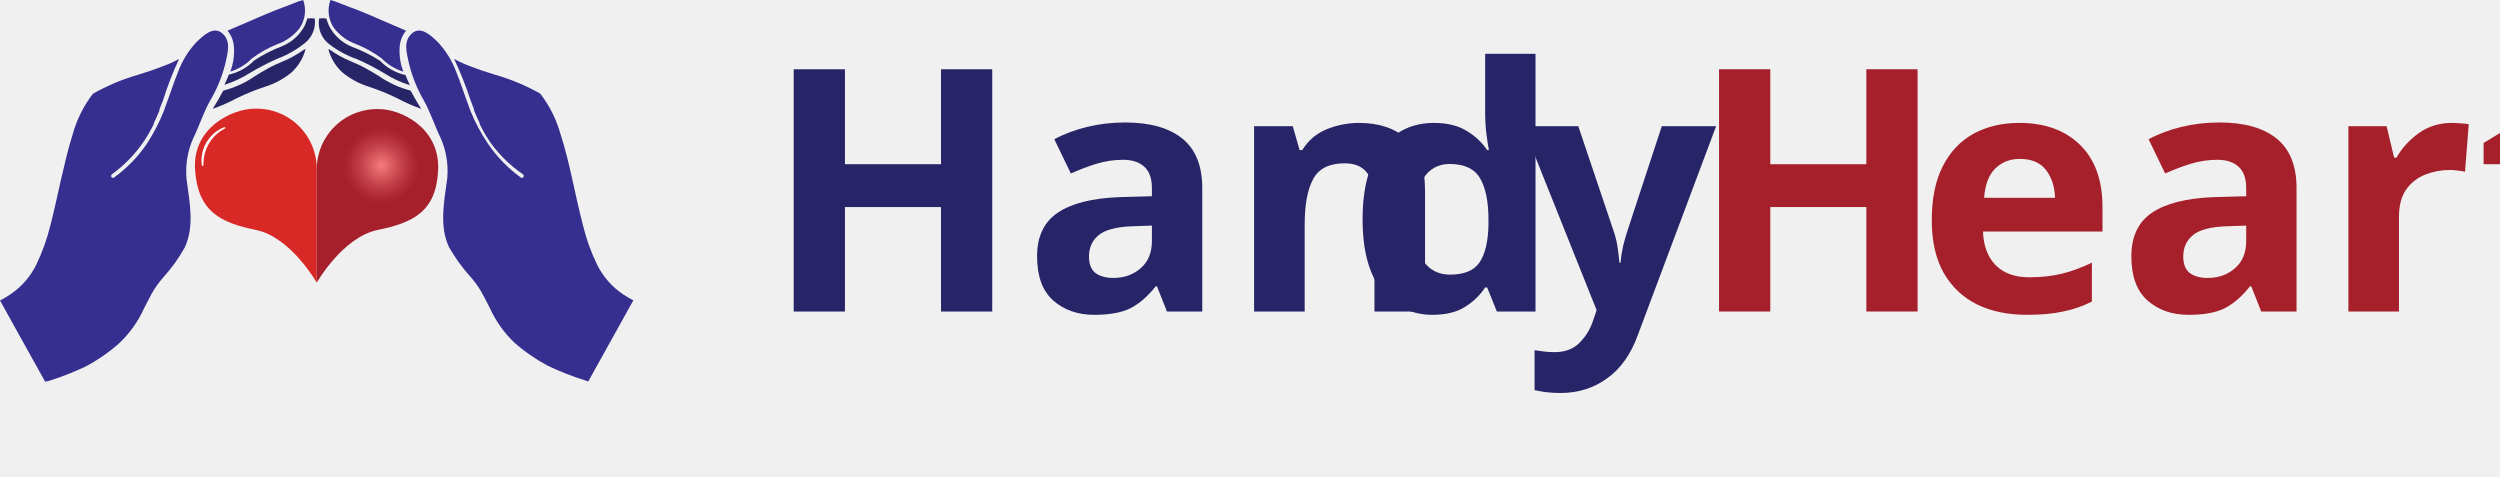
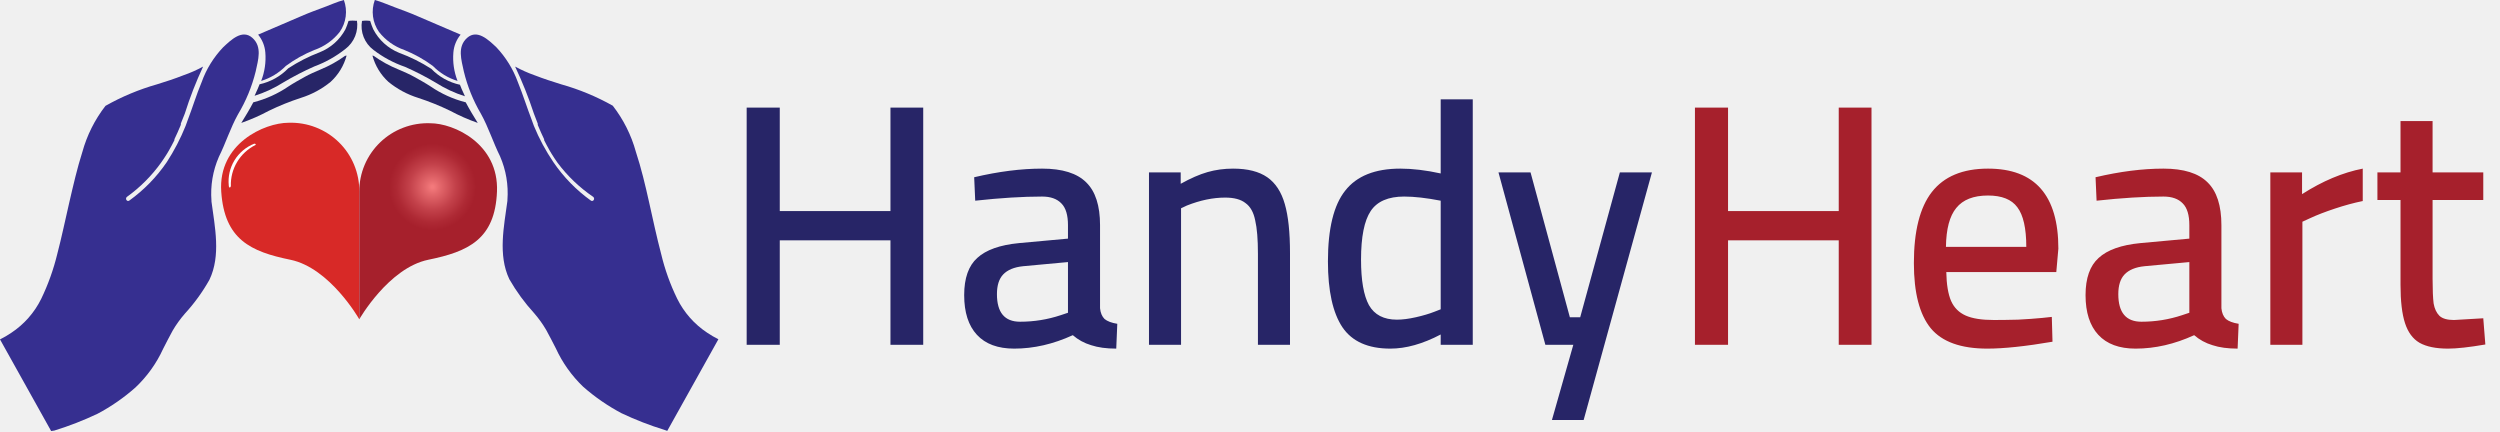
- <svg xmlns="http://www.w3.org/2000/svg" viewBox="0 0 176.88 33.68">
+ <svg xmlns="http://www.w3.org/2000/svg" width="174" height="30" viewBox="0 0 174 30" fill="none">
+   <path d="M130.256 7.488V24H127.976V16.728H120.272V24H117.968V7.488H120.272V14.688H127.976V7.488H130.256ZM138.318 24.264C136.478 24.264 135.166 23.792 134.382 22.848C133.598 21.888 133.206 20.376 133.206 18.312C133.206 16.088 133.622 14.44 134.454 13.368C135.302 12.28 136.606 11.736 138.366 11.736C141.63 11.736 143.262 13.592 143.262 17.304L143.118 18.936H135.462C135.478 19.8 135.59 20.472 135.798 20.952C136.006 21.416 136.342 21.752 136.806 21.96C137.27 22.168 137.926 22.272 138.774 22.272C139.27 22.272 139.83 22.264 140.454 22.248C141.078 22.216 141.638 22.176 142.134 22.128L142.806 22.056L142.854 23.784C140.982 24.104 139.47 24.264 138.318 24.264ZM141.03 17.184C141.03 15.888 140.822 14.968 140.406 14.424C140.006 13.88 139.326 13.608 138.366 13.608C137.358 13.608 136.622 13.896 136.158 14.472C135.694 15.032 135.454 15.936 135.438 17.184H141.03ZM148.634 24.264C147.498 24.264 146.634 23.944 146.042 23.304C145.45 22.664 145.154 21.744 145.154 20.544C145.154 19.36 145.458 18.496 146.066 17.952C146.674 17.392 147.642 17.048 148.97 16.92L152.378 16.608V15.672C152.378 14.968 152.226 14.464 151.922 14.16C151.618 13.84 151.17 13.68 150.578 13.68C149.234 13.68 147.682 13.776 145.922 13.968L145.85 12.336C147.546 11.936 149.122 11.736 150.578 11.736C151.986 11.736 153.01 12.056 153.65 12.696C154.29 13.32 154.61 14.312 154.61 15.672V21.456C154.642 21.776 154.746 22.024 154.922 22.2C155.114 22.36 155.41 22.472 155.81 22.536L155.738 24.264C155.05 24.264 154.466 24.184 153.986 24.024C153.506 23.88 153.082 23.648 152.714 23.328C151.354 23.952 149.994 24.264 148.634 24.264ZM149.042 22.392C150.018 22.392 150.962 22.24 151.874 21.936L152.378 21.768V18.24L149.258 18.528C148.634 18.592 148.17 18.784 147.866 19.104C147.578 19.408 147.434 19.864 147.434 20.472C147.434 21.752 147.97 22.392 149.042 22.392ZM158.015 12H160.223V13.512C161.647 12.6 163.055 12.008 164.447 11.736V13.992C163.823 14.12 163.175 14.296 162.503 14.52C161.831 14.744 161.271 14.96 160.823 15.168L160.247 15.432V24H158.015V12ZM170.388 24.264C169.54 24.264 168.876 24.128 168.396 23.856C167.932 23.584 167.596 23.128 167.388 22.488C167.18 21.848 167.076 20.96 167.076 19.824V13.92H165.468V12H167.076V8.424H169.308V12H172.836V13.92H169.308V19.416C169.308 20.168 169.332 20.736 169.38 21.12C169.444 21.488 169.58 21.776 169.788 21.984C169.996 22.176 170.332 22.272 170.796 22.272L172.836 22.152L172.98 23.976C171.86 24.168 170.996 24.264 170.388 24.264Z" fill="#A6202C" />
+   <path d="M64.256 7.488V24H61.976V16.728H54.272V24H51.968V7.488H54.272V14.688H61.976V7.488H64.256ZM70.587 24.264C69.451 24.264 68.587 23.944 67.995 23.304C67.403 22.664 67.107 21.744 67.107 20.544C67.107 19.36 67.411 18.496 68.019 17.952C68.627 17.392 69.595 17.048 70.923 16.92L74.331 16.608V15.672C74.331 14.968 74.179 14.464 73.875 14.16C73.571 13.84 73.123 13.68 72.531 13.68C71.187 13.68 69.635 13.776 67.875 13.968L67.803 12.336C69.499 11.936 71.075 11.736 72.531 11.736C73.939 11.736 74.963 12.056 75.603 12.696C76.243 13.32 76.563 14.312 76.563 15.672V21.456C76.595 21.776 76.699 22.024 76.875 22.2C77.067 22.36 77.363 22.472 77.763 22.536L77.691 24.264C77.003 24.264 76.419 24.184 75.939 24.024C75.459 23.88 75.035 23.648 74.667 23.328C73.307 23.952 71.947 24.264 70.587 24.264ZM70.995 22.392C71.971 22.392 72.915 22.24 73.827 21.936L74.331 21.768V18.24L71.211 18.528C70.587 18.592 70.123 18.784 69.819 19.104C69.531 19.408 69.387 19.864 69.387 20.472C69.387 21.752 69.923 22.392 70.995 22.392ZM79.969 12H82.177V12.792C82.865 12.408 83.489 12.136 84.049 11.976C84.609 11.816 85.201 11.736 85.825 11.736C86.832 11.736 87.624 11.936 88.201 12.336C88.776 12.736 89.184 13.36 89.424 14.208C89.665 15.04 89.784 16.176 89.784 17.616V24H87.552V17.664C87.552 16.656 87.489 15.88 87.361 15.336C87.249 14.776 87.025 14.376 86.689 14.136C86.368 13.88 85.897 13.752 85.272 13.752C84.424 13.752 83.537 13.936 82.609 14.304L82.201 14.496V24H79.969V12ZM96.768 24.264C95.216 24.264 94.104 23.768 93.432 22.776C92.76 21.768 92.424 20.24 92.424 18.192C92.424 15.92 92.824 14.28 93.624 13.272C94.424 12.248 95.704 11.736 97.464 11.736C98.312 11.736 99.248 11.848 100.272 12.072V6.912H102.504V24H100.272V23.28C99.024 23.936 97.856 24.264 96.768 24.264ZM97.224 22.248C97.608 22.248 98.048 22.192 98.544 22.08C99.04 21.968 99.472 21.84 99.84 21.696L100.272 21.528V13.968C99.28 13.776 98.432 13.68 97.728 13.68C96.624 13.68 95.848 14.016 95.4 14.688C94.952 15.36 94.728 16.488 94.728 18.072C94.728 19.512 94.912 20.568 95.28 21.24C95.664 21.912 96.312 22.248 97.224 22.248ZM109.502 24H107.558L104.294 12H106.526L109.262 22.08H109.982L112.742 12H114.974L110.222 29.232H108.014L109.502 24Z" fill="#272567" />
+   <path d="M24.827 1.456C24.638 1.428 24.447 1.428 24.258 1.456C24.199 1.652 24.128 1.845 24.046 2.033C23.654 2.767 23.014 3.338 22.238 3.644C21.475 3.935 20.745 4.308 20.062 4.756C19.521 5.314 18.826 5.701 18.065 5.867C17.987 6.078 17.898 6.278 17.808 6.467C17.774 6.531 17.744 6.598 17.719 6.667C18.426 6.443 19.101 6.129 19.728 5.733C20.422 5.32 21.141 4.949 21.881 4.622C22.659 4.334 23.385 3.925 24.035 3.411C24.341 3.179 24.578 2.868 24.72 2.512C24.861 2.155 24.902 1.767 24.838 1.389" fill="#272567" />
+   <path d="M24.012 3.889C23.486 4.269 22.917 4.586 22.316 4.833C21.926 5 21.535 5.167 21.201 5.356C20.866 5.544 20.419 5.789 20.085 6.011C19.338 6.522 18.507 6.898 17.63 7.122C17.373 7.611 17.083 8.089 16.793 8.556C17.454 8.324 18.096 8.042 18.712 7.711C19.434 7.36 20.18 7.059 20.944 6.811C21.697 6.575 22.397 6.198 23.008 5.7C23.548 5.207 23.935 4.571 24.124 3.867" fill="#272567" />
+   <path d="M23.934 0C23.466 0.122 23.019 0.333 22.562 0.5C22.104 0.667 21.446 0.911 20.944 1.133L17.965 2.411C18.257 2.765 18.432 3.199 18.467 3.656C18.522 4.328 18.423 5.005 18.177 5.633C18.828 5.432 19.418 5.073 19.895 4.589C20.507 4.136 21.174 3.763 21.881 3.478C22.578 3.237 23.19 2.801 23.644 2.222C23.868 1.902 24.011 1.533 24.061 1.146C24.112 0.76 24.068 0.366 23.934 0" fill="#362F90" />
+   <path d="M12.586 8.6C12.583 8.63 12.583 8.659 12.586 8.689L12.352 9.233L12.14 9.689V9.756C12.017 10 11.895 10.233 11.761 10.467L11.616 10.711C11.482 10.922 11.348 11.133 11.203 11.333C10.548 12.244 9.749 13.044 8.837 13.7C8.681 13.822 8.837 14.078 9.005 13.956C10.02 13.224 10.9 12.322 11.605 11.289C12.124 10.489 12.566 9.64 12.921 8.756L13.066 8.356C13.401 7.489 13.669 6.589 14.037 5.711C14.36 4.808 14.869 3.983 15.532 3.289C16.079 2.778 16.86 2.011 17.563 2.633C18.266 3.256 17.965 4.167 17.797 4.967C17.537 6.023 17.12 7.034 16.559 7.967C16.034 8.911 15.711 9.956 15.231 10.922C14.814 11.88 14.638 12.925 14.718 13.967V14.022C14.952 15.789 15.387 17.789 14.573 19.478C14.093 20.33 13.517 21.124 12.854 21.844C12.54 22.207 12.259 22.597 12.017 23.011C11.783 23.433 11.571 23.856 11.348 24.289C10.887 25.296 10.235 26.205 9.429 26.967C8.624 27.68 7.736 28.296 6.784 28.8C5.813 29.26 4.81 29.65 3.783 29.967L3.559 30L0 23.622C0.27 23.488 0.531 23.336 0.781 23.167C1.675 22.576 2.395 21.759 2.868 20.8C3.348 19.805 3.722 18.762 3.983 17.689C4.296 16.5 4.541 15.3 4.82 14.1C5.099 12.9 5.367 11.722 5.735 10.567C6.057 9.406 6.602 8.319 7.342 7.367V7.367C8.476 6.726 9.682 6.223 10.935 5.867C11.549 5.678 12.162 5.478 12.754 5.244C13.232 5.08 13.694 4.875 14.137 4.633C13.642 5.693 13.216 6.784 12.865 7.9L12.586 8.6Z" fill="#362F90" />
+   <path d="M25.195 1.456C25.384 1.428 25.576 1.428 25.764 1.456C25.823 1.652 25.894 1.845 25.976 2.033C26.361 2.779 27.003 3.363 27.784 3.678C28.567 3.965 29.315 4.338 30.016 4.789C30.557 5.347 31.252 5.734 32.013 5.9V5.9C32.091 6.111 32.18 6.311 32.27 6.5L32.359 6.7C31.651 6.478 30.976 6.164 30.35 5.767C29.656 5.353 28.937 4.982 28.197 4.656C27.405 4.384 26.662 3.986 25.999 3.478C25.69 3.248 25.452 2.937 25.31 2.58C25.168 2.223 25.128 1.834 25.195 1.456" fill="#272567" />
+   <path d="M26.01 3.889C26.543 4.27 27.12 4.587 27.728 4.833C28.119 5 28.509 5.167 28.844 5.356C29.179 5.544 29.625 5.789 29.96 6.011C30.706 6.522 31.537 6.898 32.415 7.122C32.671 7.611 32.961 8.089 33.252 8.556C32.591 8.324 31.949 8.042 31.332 7.711C30.61 7.36 29.865 7.059 29.101 6.811C28.348 6.575 27.647 6.198 27.036 5.7C26.496 5.207 26.109 4.571 25.921 3.867" fill="#272567" />
+   <path d="M26.088 0C26.545 0.122 27.003 0.333 27.46 0.5C27.918 0.667 28.576 0.911 29.078 1.133L32.058 2.411C31.765 2.765 31.59 3.199 31.555 3.656C31.5 4.328 31.599 5.005 31.846 5.633C31.194 5.435 30.603 5.075 30.127 4.589C29.515 4.136 28.848 3.763 28.141 3.478C27.444 3.237 26.832 2.801 26.378 2.222C26.154 1.902 26.011 1.533 25.961 1.146C25.91 0.76 25.954 0.366 26.088 0" fill="#362F90" />
+   <path d="M37.425 8.6C37.432 8.629 37.432 8.66 37.425 8.689L37.659 9.233L37.871 9.689V9.756C37.994 10 38.117 10.233 38.25 10.467L38.395 10.711C38.529 10.922 38.663 11.133 38.808 11.333C39.497 12.253 40.334 13.053 41.285 13.7C41.442 13.822 41.285 14.078 41.118 13.956C40.102 13.224 39.222 12.322 38.518 11.289C37.978 10.493 37.522 9.644 37.157 8.756V8.756L37.012 8.356C36.677 7.489 36.398 6.589 36.041 5.711C35.714 4.81 35.205 3.986 34.546 3.289C33.999 2.778 33.218 2.011 32.515 2.633C31.812 3.256 32.113 4.167 32.281 4.967C32.531 6.005 32.933 7.001 33.475 7.922C33.999 8.867 34.323 9.911 34.803 10.878C35.22 11.836 35.396 12.881 35.316 13.922V13.978C35.081 15.744 34.646 17.744 35.45 19.433C35.937 20.283 36.517 21.077 37.179 21.8C37.494 22.162 37.774 22.553 38.016 22.967C38.25 23.389 38.462 23.811 38.686 24.244C39.147 25.249 39.794 26.157 40.594 26.922C41.404 27.634 42.296 28.249 43.249 28.756C44.22 29.216 45.223 29.606 46.251 29.922L46.441 29.989L50 23.611C49.73 23.477 49.469 23.325 49.219 23.156C48.325 22.565 47.605 21.748 47.132 20.789C46.647 19.796 46.273 18.753 46.017 17.678C45.704 16.489 45.447 15.289 45.18 14.089C44.912 12.889 44.633 11.711 44.254 10.556C43.933 9.395 43.387 8.308 42.647 7.356V7.356C41.513 6.719 40.307 6.219 39.054 5.867C38.44 5.678 37.826 5.478 37.224 5.244C36.751 5.078 36.292 4.873 35.851 4.633C36.354 5.694 36.79 6.785 37.157 7.9L37.425 8.6Z" fill="#362F90" />
+   <path d="M25.006 22.222C25.006 22.222 22.975 18.644 20.207 18.078C17.44 17.511 15.621 16.667 15.398 13.333C15.175 10 18.4 8.544 20.085 8.544C20.728 8.522 21.369 8.629 21.968 8.861C22.568 9.092 23.115 9.442 23.575 9.89C24.035 10.337 24.399 10.873 24.645 11.465C24.891 12.057 25.014 12.693 25.006 13.333" fill="#D82927" />
+   <path d="M25.006 22.222C25.006 22.222 27.047 18.644 29.815 18.078C32.582 17.511 34.457 16.667 34.59 13.333C34.724 10 31.589 8.578 29.949 8.578C29.307 8.554 28.667 8.659 28.068 8.888C27.468 9.116 26.921 9.463 26.46 9.907C25.998 10.351 25.631 10.883 25.381 11.472C25.131 12.061 25.004 12.694 25.006 13.333" fill="#A6202C" />
+   <path d="M15.923 12.911C15.86 12.3 15.999 11.684 16.319 11.159C16.64 10.634 17.123 10.227 17.697 10C17.697 10 17.842 10 17.786 10.089C17.254 10.353 16.809 10.763 16.505 11.271C16.2 11.779 16.048 12.364 16.068 12.956C16.068 12.956 15.99 13.178 15.923 12.956" fill="white" />
+   <path d="M30.105 16.022C31.775 16.022 33.129 14.674 33.129 13.011C33.129 11.348 31.775 10 30.105 10C28.435 10 27.081 11.348 27.081 13.011C27.081 14.674 28.435 16.022 30.105 16.022Z" fill="url(#paint0_radial)" />
  <defs>
-     <style>
-       .a, .c {
-         font-size: 24px;
-         font-family: Cairo-SemiBold, Cairo;
-         font-weight: 700;
-       }
- 
-       .a, .e {
-         fill: #272567;
-       }
- 
-       .b {
-         letter-spacing: -0.02em;
-       }
- 
-       .c, .h {
-         fill: #a6202c;
-       }
- 
-       .c {
-         letter-spacing: 0em;
-       }
- 
-       .d {
-         letter-spacing: 0em;
-       }
- 
-       .f {
-         fill: #362f90;
-       }
- 
-       .g {
-         fill: #d82927;
-       }
- 
-       .i {
-         fill: #fff;
-       }
- 
-       .j {
-         fill: url(#a);
-       }
-     </style>
-     <radialGradient id="a" cx="26.98" cy="11.71" r="2.71" gradientUnits="userSpaceOnUse">
-       <stop offset="0" stop-color="#f3797b" />
-       <stop offset="0.03" stop-color="#f3797b" />
-       <stop offset="0.16" stop-color="#e5696d" />
-       <stop offset="0.53" stop-color="#c3414a" />
-       <stop offset="0.82" stop-color="#ae2934" />
-       <stop offset="1" stop-color="#a6202c" />
+     <radialGradient id="paint0_radial" cx="0" cy="0" r="1" gradientUnits="userSpaceOnUse" gradientTransform="translate(30.1049 13.0111) scale(3.02388 3.01111)">
+       <stop stop-color="#F3797B" />
+       <stop offset="0.03" stop-color="#F3797B" />
+       <stop offset="0.16" stop-color="#E5696D" />
+       <stop offset="0.53" stop-color="#C3414A" />
+       <stop offset="0.82" stop-color="#AE2934" />
+       <stop offset="1" stop-color="#A6202C" />
    </radialGradient>
  </defs>
-   <g>
-     <text class="a" transform="translate(54 22.04)">Han<tspan class="b" x="41.33" y="0">d</tspan>
-       <tspan x="53.76" y="0">y</tspan>
-     </text>
-     <text class="c" transform="translate(119.47 22.04)">H<tspan class="d" x="16.13" y="0">eart</tspan>
-     </text>
-     <g>
-       <path class="e" d="M22.25,1.31a1.75,1.75,0,0,0-.51,0,4.6,4.6,0,0,1-.19.52,3.15,3.15,0,0,1-1.62,1.45,10.13,10.13,0,0,0-1.95,1,3.54,3.54,0,0,1-1.79,1h0c-.07.19-.15.37-.23.54a1.42,1.42,0,0,0-.08.18,7.75,7.75,0,0,0,1.8-.84,17.78,17.78,0,0,1,1.93-1,7.07,7.07,0,0,0,1.93-1.09,1.89,1.89,0,0,0,.72-1.82" />
-       <path class="e" d="M21.52,3.5A7.45,7.45,0,0,1,20,4.35c-.35.15-.7.3-1,.47s-.7.39-1,.59a6.93,6.93,0,0,1-2.2,1c-.23.44-.49.87-.75,1.29a12,12,0,0,0,1.72-.76,15.51,15.51,0,0,1,2-.81,5.56,5.56,0,0,0,1.85-1,3.44,3.44,0,0,0,1-1.65" />
-       <path class="f" d="M21.45,0c-.42.11-.82.3-1.23.45s-1,.37-1.45.57L16.1,2.17a2,2,0,0,1,.45,1.12,4,4,0,0,1-.26,1.78,3.69,3.69,0,0,0,1.54-.94,8.05,8.05,0,0,1,1.78-1A3.43,3.43,0,0,0,21.19,2,2.19,2.19,0,0,0,21.45,0" />
-       <path class="f" d="M11.28,7.74a.31.31,0,0,0,0,.08l-.21.49-.19.41,0,.06c-.11.22-.22.43-.34.64l-.13.22c-.12.19-.24.38-.37.56a9.32,9.32,0,0,1-2.12,2.13c-.14.11,0,.34.15.23a9.66,9.66,0,0,0,2.33-2.4,13.29,13.29,0,0,0,1.18-2.28.08.08,0,0,1,0,0l.13-.36c.3-.78.54-1.59.87-2.38a6.16,6.16,0,0,1,1.34-2.18c.49-.46,1.19-1.15,1.82-.59s.36,1.38.21,2.1a9.8,9.8,0,0,1-1.11,2.7c-.47.85-.76,1.79-1.19,2.66a5.78,5.78,0,0,0-.46,2.74v.05h0c.21,1.59.6,3.39-.13,4.91a11.43,11.43,0,0,1-1.54,2.13,6.93,6.93,0,0,0-.75,1.05c-.21.38-.4.76-.6,1.15a7.76,7.76,0,0,1-1.72,2.41,12.12,12.12,0,0,1-2.37,1.65,20,20,0,0,1-2.69,1.05L3.19,27,0,21.26a6.1,6.1,0,0,0,.7-.41,5.42,5.42,0,0,0,1.87-2.13,14.14,14.14,0,0,0,1-2.8c.28-1.07.5-2.15.75-3.23s.49-2.14.82-3.18A8.32,8.32,0,0,1,6.58,6.63l0,0A14.68,14.68,0,0,1,9.8,5.28c.55-.17,1.1-.35,1.63-.56a8.07,8.07,0,0,0,1.24-.55,23.82,23.82,0,0,0-1.14,2.94Z" />
-       <path class="e" d="M22.58,1.31a1.75,1.75,0,0,1,.51,0,4.6,4.6,0,0,0,.19.52A3.15,3.15,0,0,0,24.9,3.31a10.13,10.13,0,0,1,2,1,3.54,3.54,0,0,0,1.79,1h0c.07.19.15.37.23.54l.08.18a7.57,7.57,0,0,1-1.8-.84,17.78,17.78,0,0,0-1.93-1A6.92,6.92,0,0,1,23.3,3.13a1.87,1.87,0,0,1-.72-1.82" />
-       <path class="e" d="M23.31,3.5a7.45,7.45,0,0,0,1.54.85c.35.15.7.3,1,.47s.7.39,1,.59a6.93,6.93,0,0,0,2.2,1c.23.44.49.87.75,1.29a12,12,0,0,1-1.72-.76,15.51,15.51,0,0,0-2-.81,5.56,5.56,0,0,1-1.85-1,3.44,3.44,0,0,1-1-1.65" />
-       <path class="f" d="M23.38,0c.41.11.82.3,1.23.45s1,.37,1.45.57l2.67,1.15a2,2,0,0,0-.45,1.12,4,4,0,0,0,.26,1.78A3.63,3.63,0,0,1,27,4.13a8.05,8.05,0,0,0-1.78-1A3.43,3.43,0,0,1,23.64,2,2.19,2.19,0,0,1,23.38,0" />
-       <path class="f" d="M33.54,7.74a.16.16,0,0,1,0,.08l.21.49.19.41,0,.06c.11.22.22.43.34.64l.13.22c.12.19.24.38.37.56A9.32,9.32,0,0,0,37,12.33c.14.11,0,.34-.15.23a9.66,9.66,0,0,1-2.33-2.4A12.62,12.62,0,0,1,33.3,7.88l0,0-.13-.36c-.3-.78-.55-1.59-.87-2.38a6.3,6.3,0,0,0-1.34-2.18c-.49-.46-1.19-1.15-1.82-.59s-.36,1.38-.21,2.1A9.8,9.8,0,0,0,30,7.13c.47.85.76,1.79,1.19,2.66a5.78,5.78,0,0,1,.46,2.74v.05h0c-.21,1.59-.6,3.39.12,4.91a12,12,0,0,0,1.55,2.13,6.93,6.93,0,0,1,.75,1.05c.21.38.4.76.6,1.15a7.89,7.89,0,0,0,1.71,2.41,12.49,12.49,0,0,0,2.38,1.65,20,20,0,0,0,2.69,1.05l.17.06,3.19-5.74a6.1,6.1,0,0,1-.7-.41,5.42,5.42,0,0,1-1.87-2.13,13.53,13.53,0,0,1-1-2.8c-.28-1.07-.51-2.15-.75-3.23s-.49-2.14-.83-3.18a8.3,8.3,0,0,0-1.44-2.88l0,0A14.68,14.68,0,0,0,35,5.28c-.55-.17-1.1-.35-1.64-.56a8.41,8.41,0,0,1-1.23-.55A25.53,25.53,0,0,1,33.3,7.11Z" />
-       <path class="g" d="M22.41,20s-1.82-3.22-4.3-3.73S14,15,13.8,12,16.49,7.69,18,7.69A4.26,4.26,0,0,1,22.41,12" />
-       <path class="h" d="M22.41,20s1.83-3.22,4.31-3.73S30.88,15,31,12s-2.69-4.28-4.16-4.28A4.27,4.27,0,0,0,22.41,12" />
-     </g>
-     <path class="i" d="M14.27,11.62A2.54,2.54,0,0,1,15.86,9s.13,0,.08.08a2.78,2.78,0,0,0-1.54,2.58s-.07.2-.13,0" />
-     <circle class="j" cx="26.98" cy="11.71" r="2.71" />
-   </g>
</svg>
